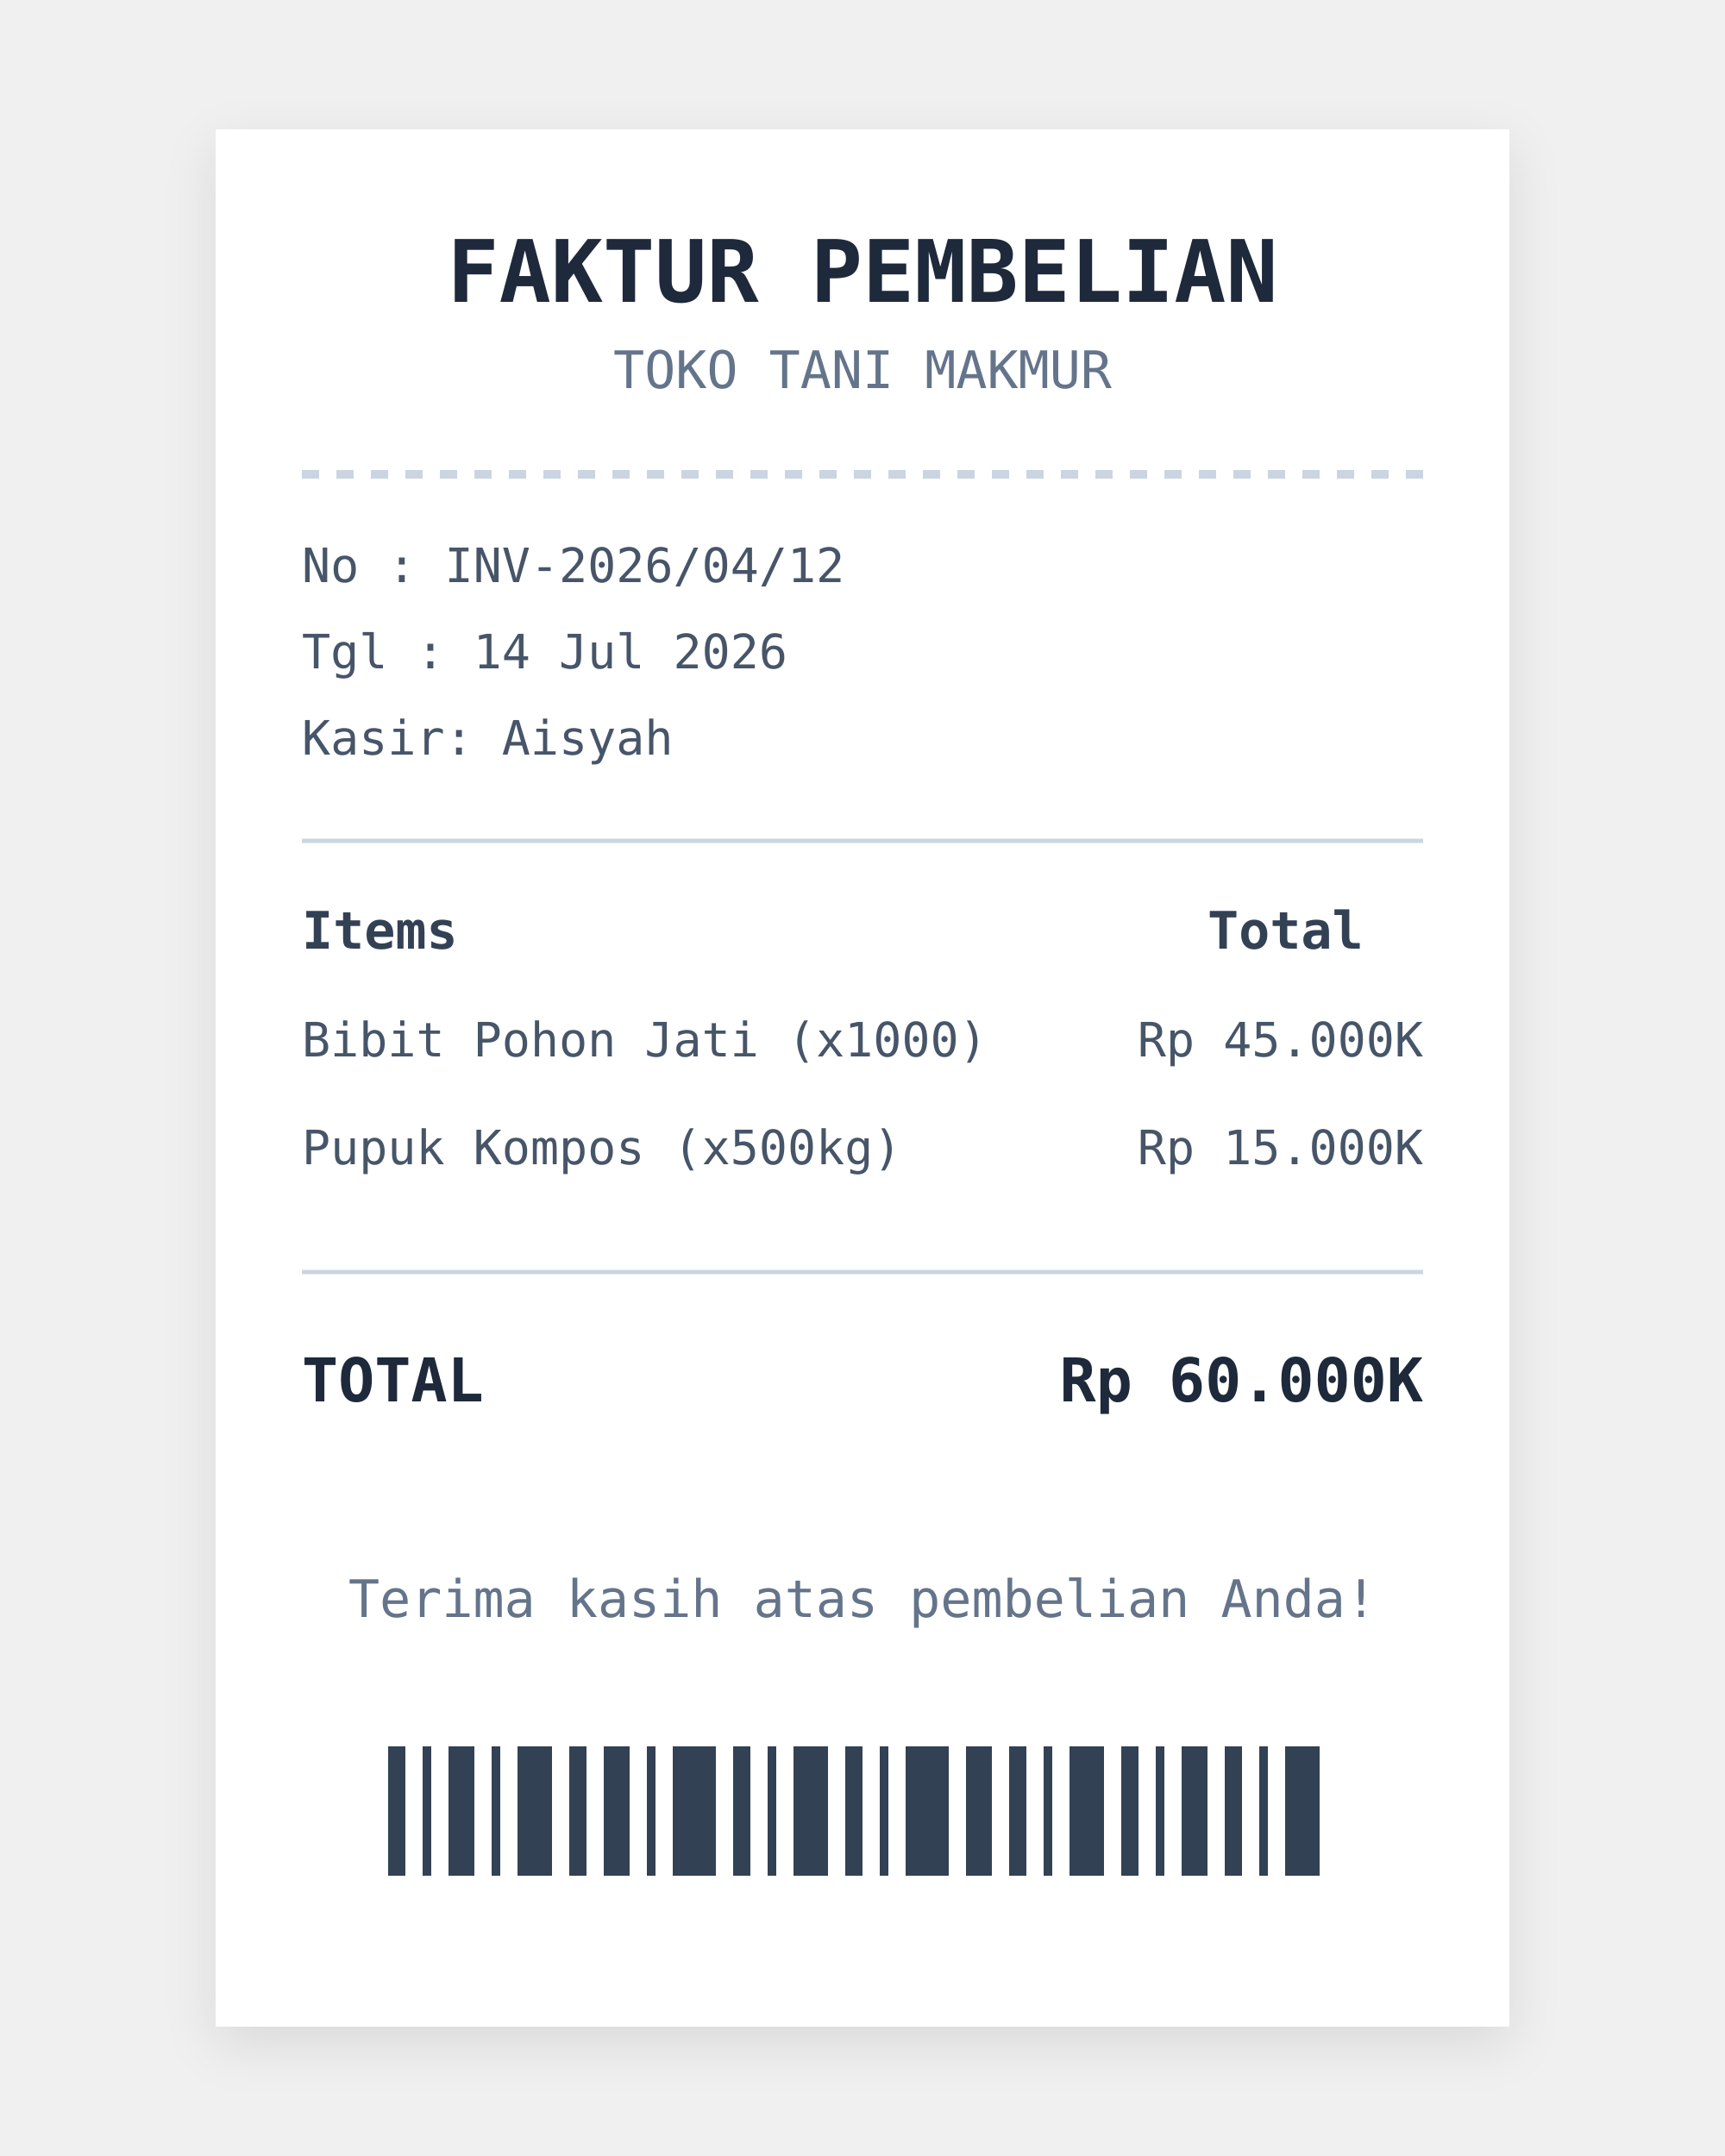
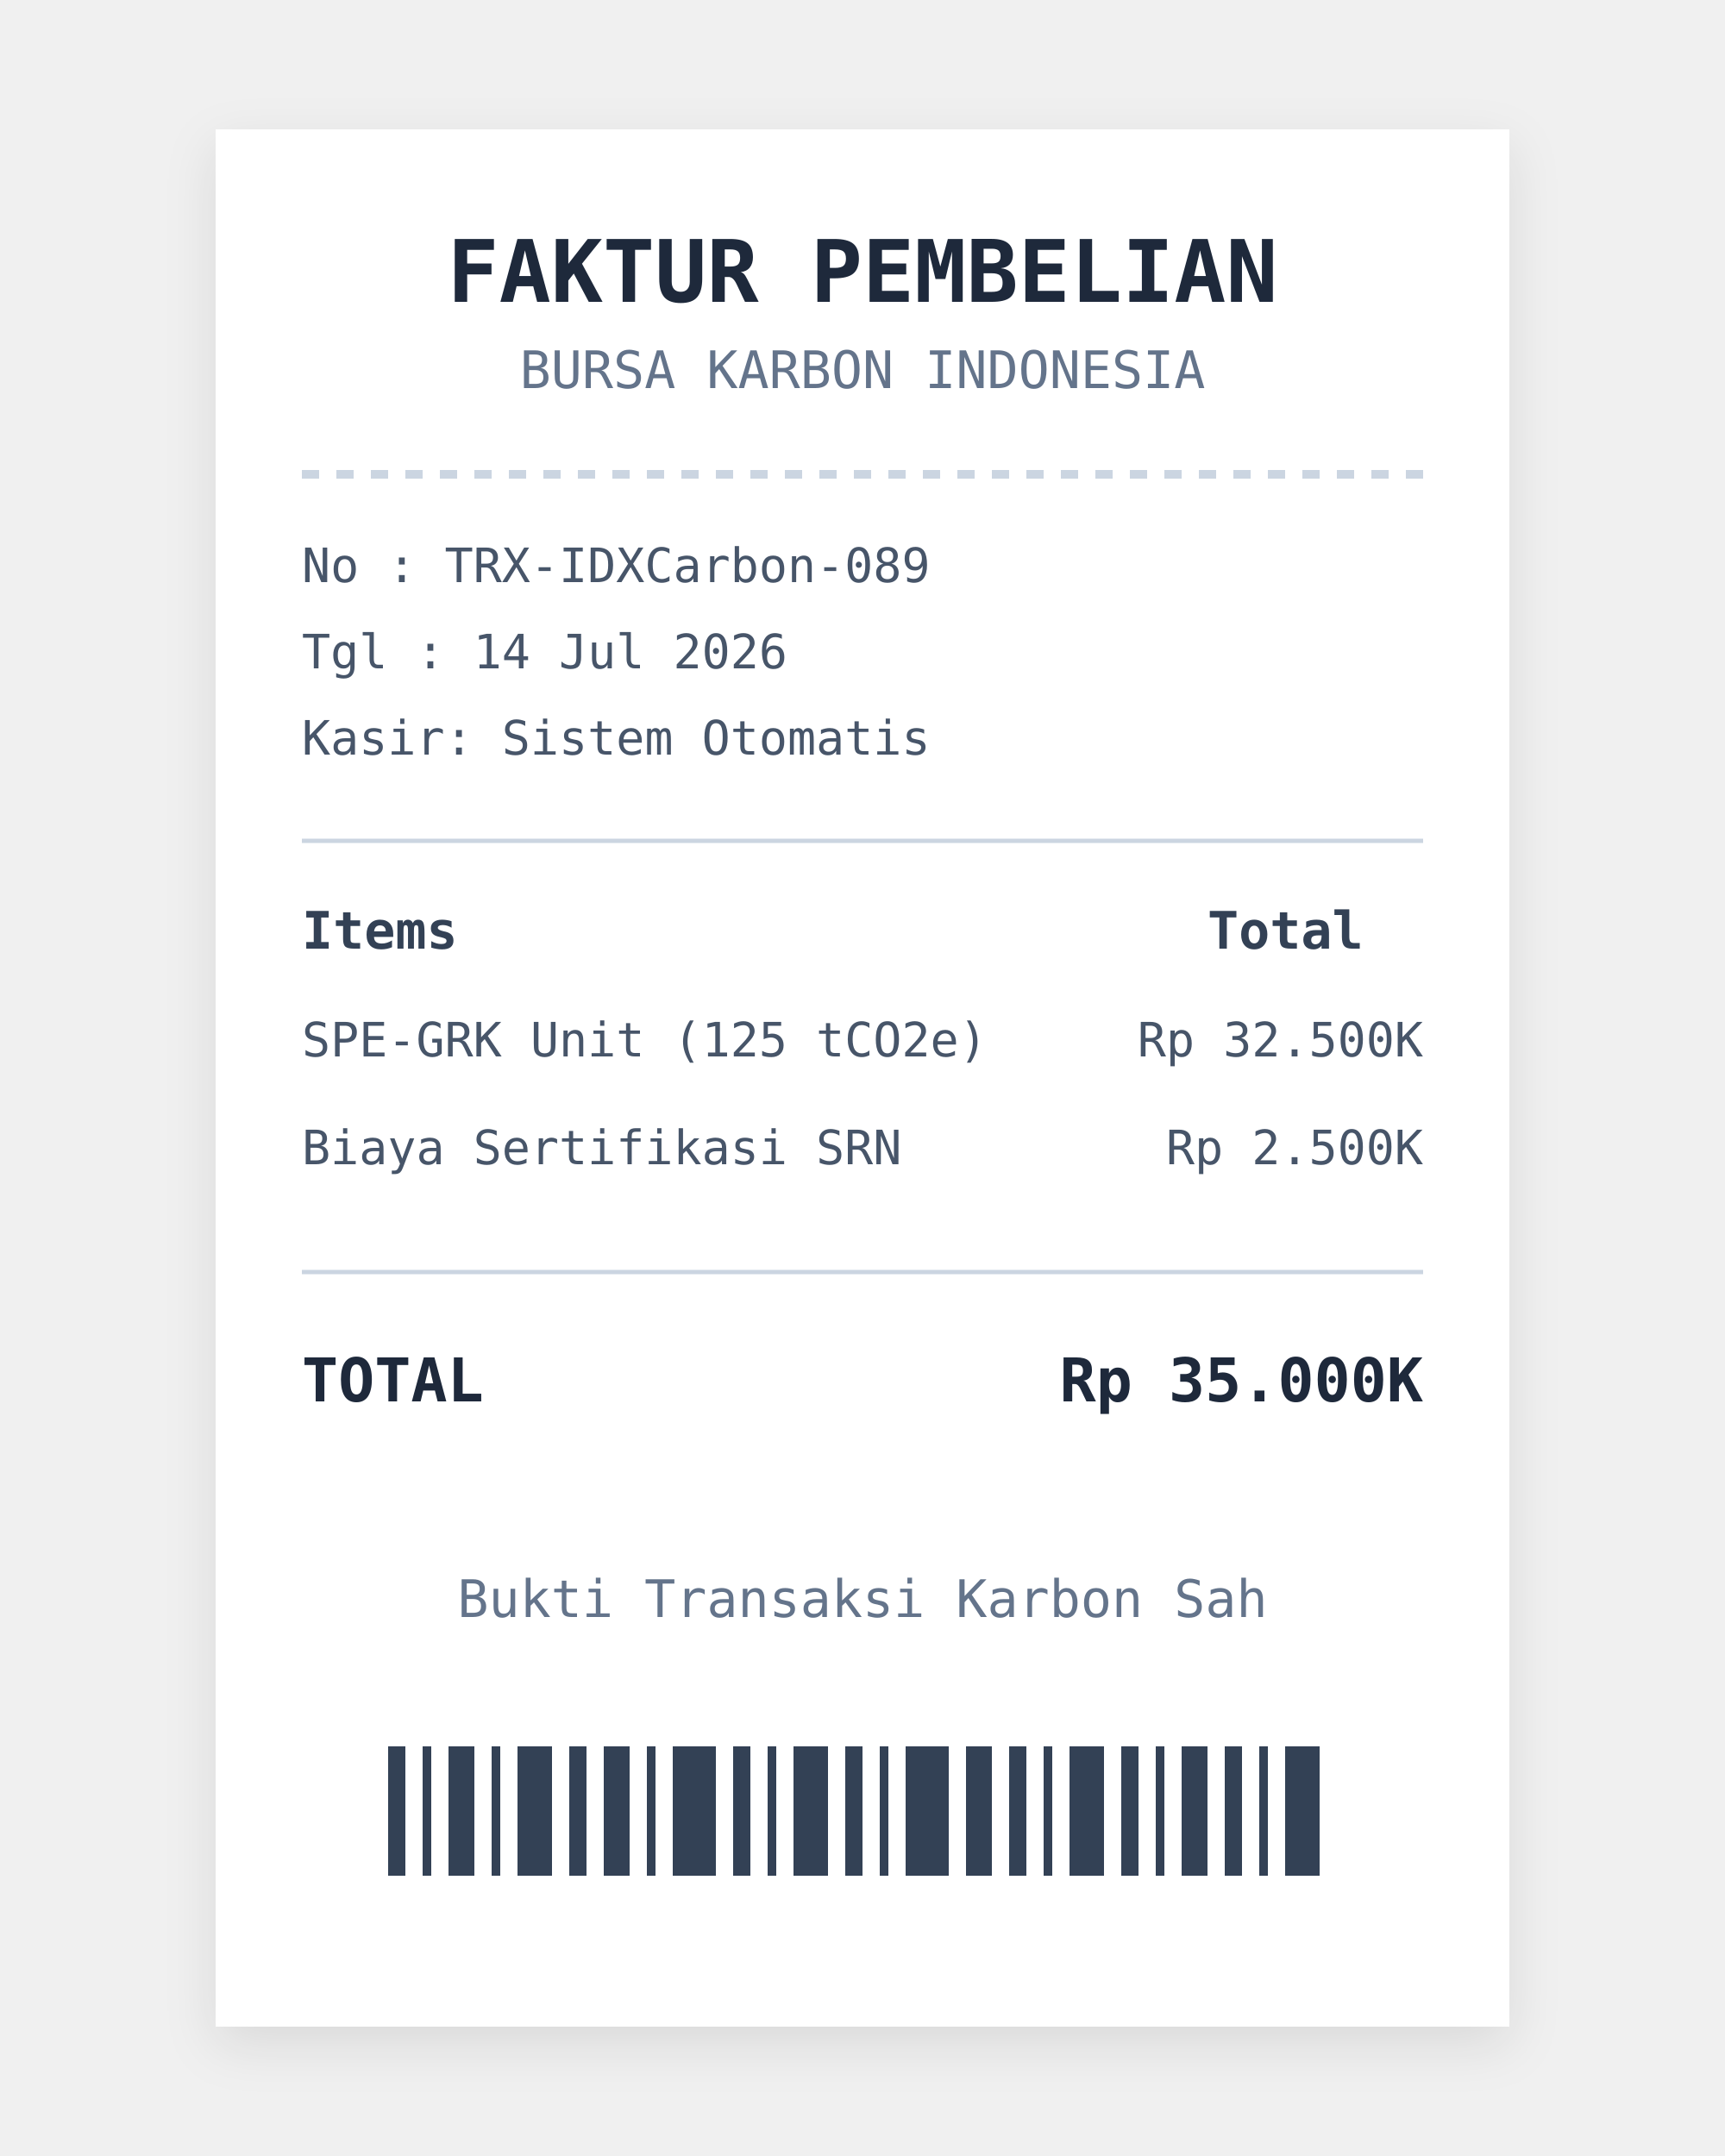
<svg xmlns="http://www.w3.org/2000/svg" viewBox="0 0 400 500" width="100%" height="100%" style="background-color: #f3f4f6;">
  <rect x="50" y="30" width="300" height="440" fill="#ffffff" filter="drop-shadow(0 4px 6px rgba(0,0,0,0.1))" />
  <text x="200" y="70" font-family="monospace" font-size="20" font-weight="bold" fill="#1e293b" text-anchor="middle">FAKTUR PEMBELIAN</text>
-   <text x="200" y="90" font-family="monospace" font-size="12" fill="#64748b" text-anchor="middle">TOKO TANI MAKMUR</text>
+   <text x="200" y="90" font-family="monospace" font-size="12" fill="#64748b" text-anchor="middle">BURSA KARBON INDONESIA</text>
  <line x1="70" y1="110" x2="330" y2="110" stroke="#cbd5e1" stroke-width="2" stroke-dasharray="4,4" />
-   <text x="70" y="135" font-family="monospace" font-size="11" fill="#475569">No   : INV-2026/04/12</text>
+   <text x="70" y="135" font-family="monospace" font-size="11" fill="#475569">No   : TRX-IDXCarbon-089</text>
  <text x="70" y="155" font-family="monospace" font-size="11" fill="#475569">Tgl  : 14 Jul 2026</text>
-   <text x="70" y="175" font-family="monospace" font-size="11" fill="#475569">Kasir: Aisyah</text>
+   <text x="70" y="175" font-family="monospace" font-size="11" fill="#475569">Kasir: Sistem Otomatis</text>
  <line x1="70" y1="195" x2="330" y2="195" stroke="#cbd5e1" stroke-width="1" />
  <text x="70" y="220" font-family="monospace" font-size="12" font-weight="bold" fill="#334155">Items</text>
  <text x="280" y="220" font-family="monospace" font-size="12" font-weight="bold" fill="#334155">Total</text>
-   <text x="70" y="245" font-family="monospace" font-size="11" fill="#475569">Bibit Pohon Jati (x1000)</text>
-   <text x="330" y="245" font-family="monospace" font-size="11" fill="#475569" text-anchor="end">Rp 45.000K</text>
-   <text x="70" y="270" font-family="monospace" font-size="11" fill="#475569">Pupuk Kompos (x500kg)</text>
-   <text x="330" y="270" font-family="monospace" font-size="11" fill="#475569" text-anchor="end">Rp 15.000K</text>
+   <text x="70" y="245" font-family="monospace" font-size="11" fill="#475569">SPE-GRK Unit (125 tCO2e)</text>
+   <text x="330" y="245" font-family="monospace" font-size="11" fill="#475569" text-anchor="end">Rp 32.500K</text>
+   <text x="70" y="270" font-family="monospace" font-size="11" fill="#475569">Biaya Sertifikasi SRN</text>
+   <text x="330" y="270" font-family="monospace" font-size="11" fill="#475569" text-anchor="end">Rp 2.500K</text>
  <line x1="70" y1="295" x2="330" y2="295" stroke="#cbd5e1" stroke-width="1" />
  <text x="70" y="325" font-family="monospace" font-size="14" font-weight="bold" fill="#1e293b">TOTAL</text>
-   <text x="330" y="325" font-family="monospace" font-size="14" font-weight="bold" fill="#1e293b" text-anchor="end">Rp 60.000K</text>
-   <text x="200" y="375" font-family="monospace" font-size="12" fill="#64748b" text-anchor="middle">Terima kasih atas pembelian Anda!</text>
+   <text x="330" y="325" font-family="monospace" font-size="14" font-weight="bold" fill="#1e293b" text-anchor="end">Rp 35.000K</text>
+   <text x="200" y="375" font-family="monospace" font-size="12" fill="#64748b" text-anchor="middle">Bukti Transaksi Karbon Sah</text>
  <rect x="90" y="405" width="4" height="30" fill="#334155" />
  <rect x="98" y="405" width="2" height="30" fill="#334155" />
  <rect x="104" y="405" width="6" height="30" fill="#334155" />
  <rect x="114" y="405" width="2" height="30" fill="#334155" />
  <rect x="120" y="405" width="8" height="30" fill="#334155" />
  <rect x="132" y="405" width="4" height="30" fill="#334155" />
  <rect x="140" y="405" width="6" height="30" fill="#334155" />
  <rect x="150" y="405" width="2" height="30" fill="#334155" />
  <rect x="156" y="405" width="10" height="30" fill="#334155" />
  <rect x="170" y="405" width="4" height="30" fill="#334155" />
  <rect x="178" y="405" width="2" height="30" fill="#334155" />
  <rect x="184" y="405" width="8" height="30" fill="#334155" />
  <rect x="196" y="405" width="4" height="30" fill="#334155" />
  <rect x="204" y="405" width="2" height="30" fill="#334155" />
  <rect x="210" y="405" width="10" height="30" fill="#334155" />
  <rect x="224" y="405" width="6" height="30" fill="#334155" />
  <rect x="234" y="405" width="4" height="30" fill="#334155" />
  <rect x="242" y="405" width="2" height="30" fill="#334155" />
  <rect x="248" y="405" width="8" height="30" fill="#334155" />
  <rect x="260" y="405" width="4" height="30" fill="#334155" />
  <rect x="268" y="405" width="2" height="30" fill="#334155" />
  <rect x="274" y="405" width="6" height="30" fill="#334155" />
  <rect x="284" y="405" width="4" height="30" fill="#334155" />
  <rect x="292" y="405" width="2" height="30" fill="#334155" />
  <rect x="298" y="405" width="8" height="30" fill="#334155" />
</svg>
